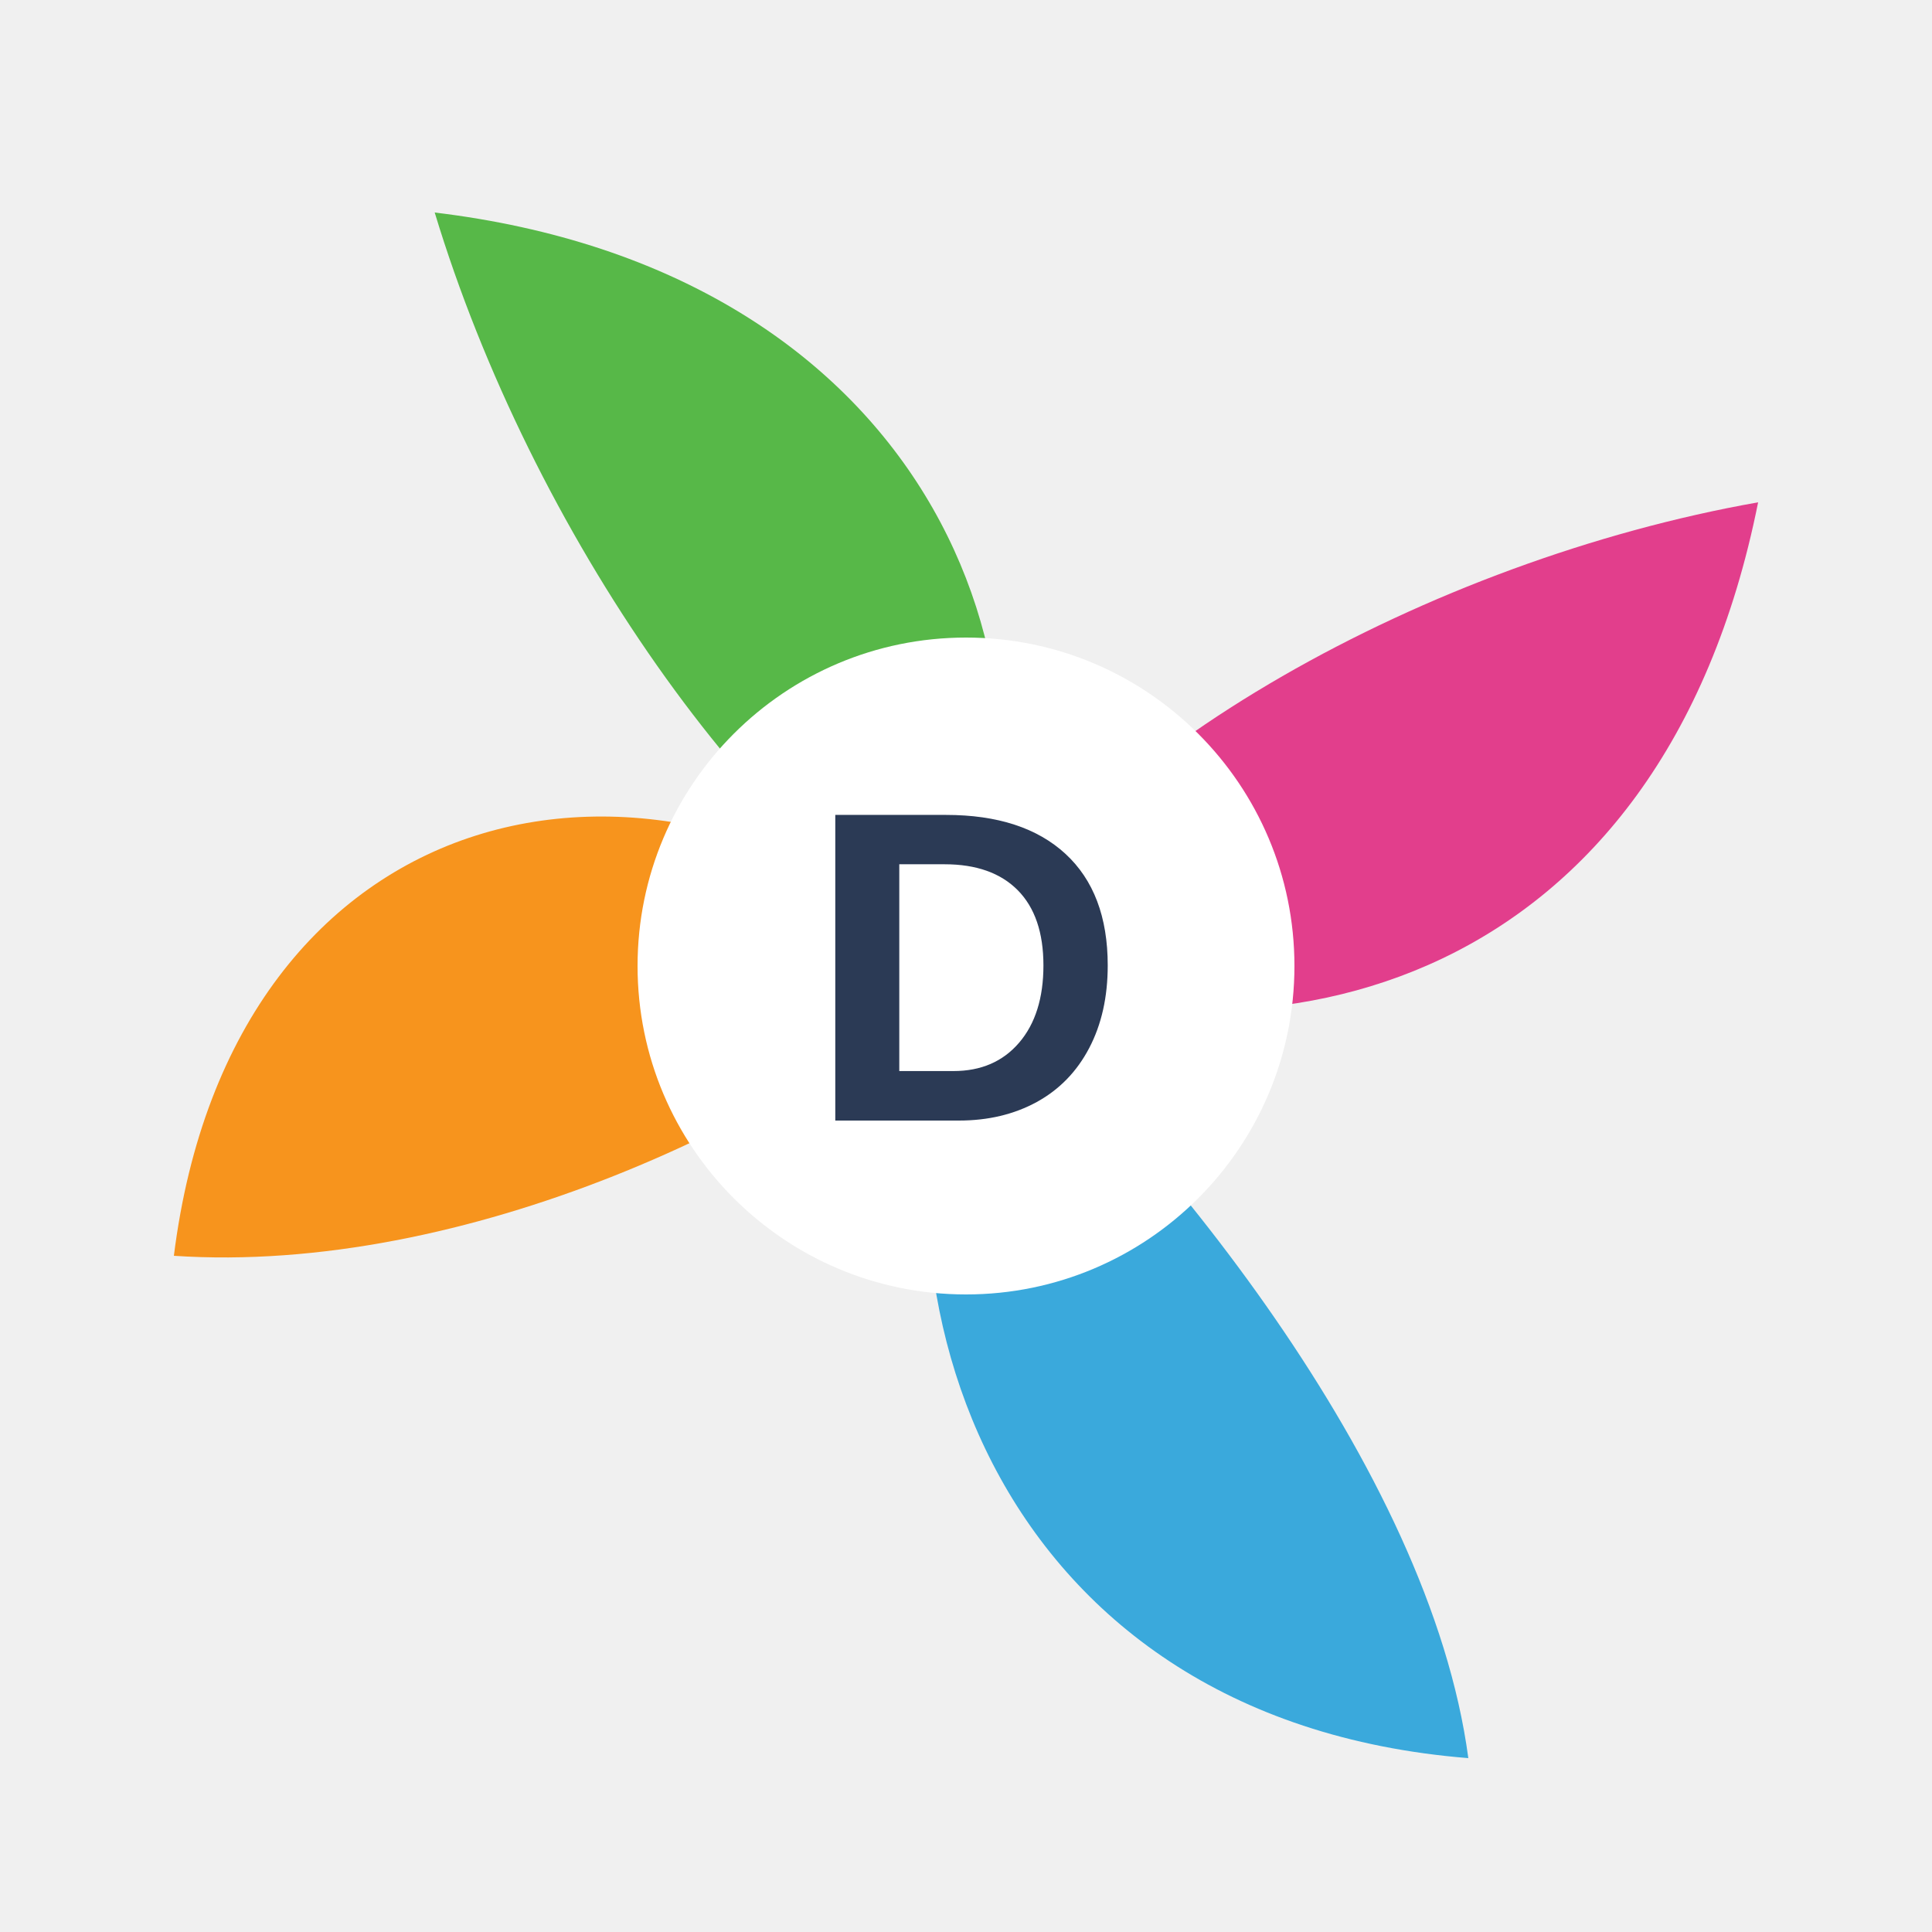
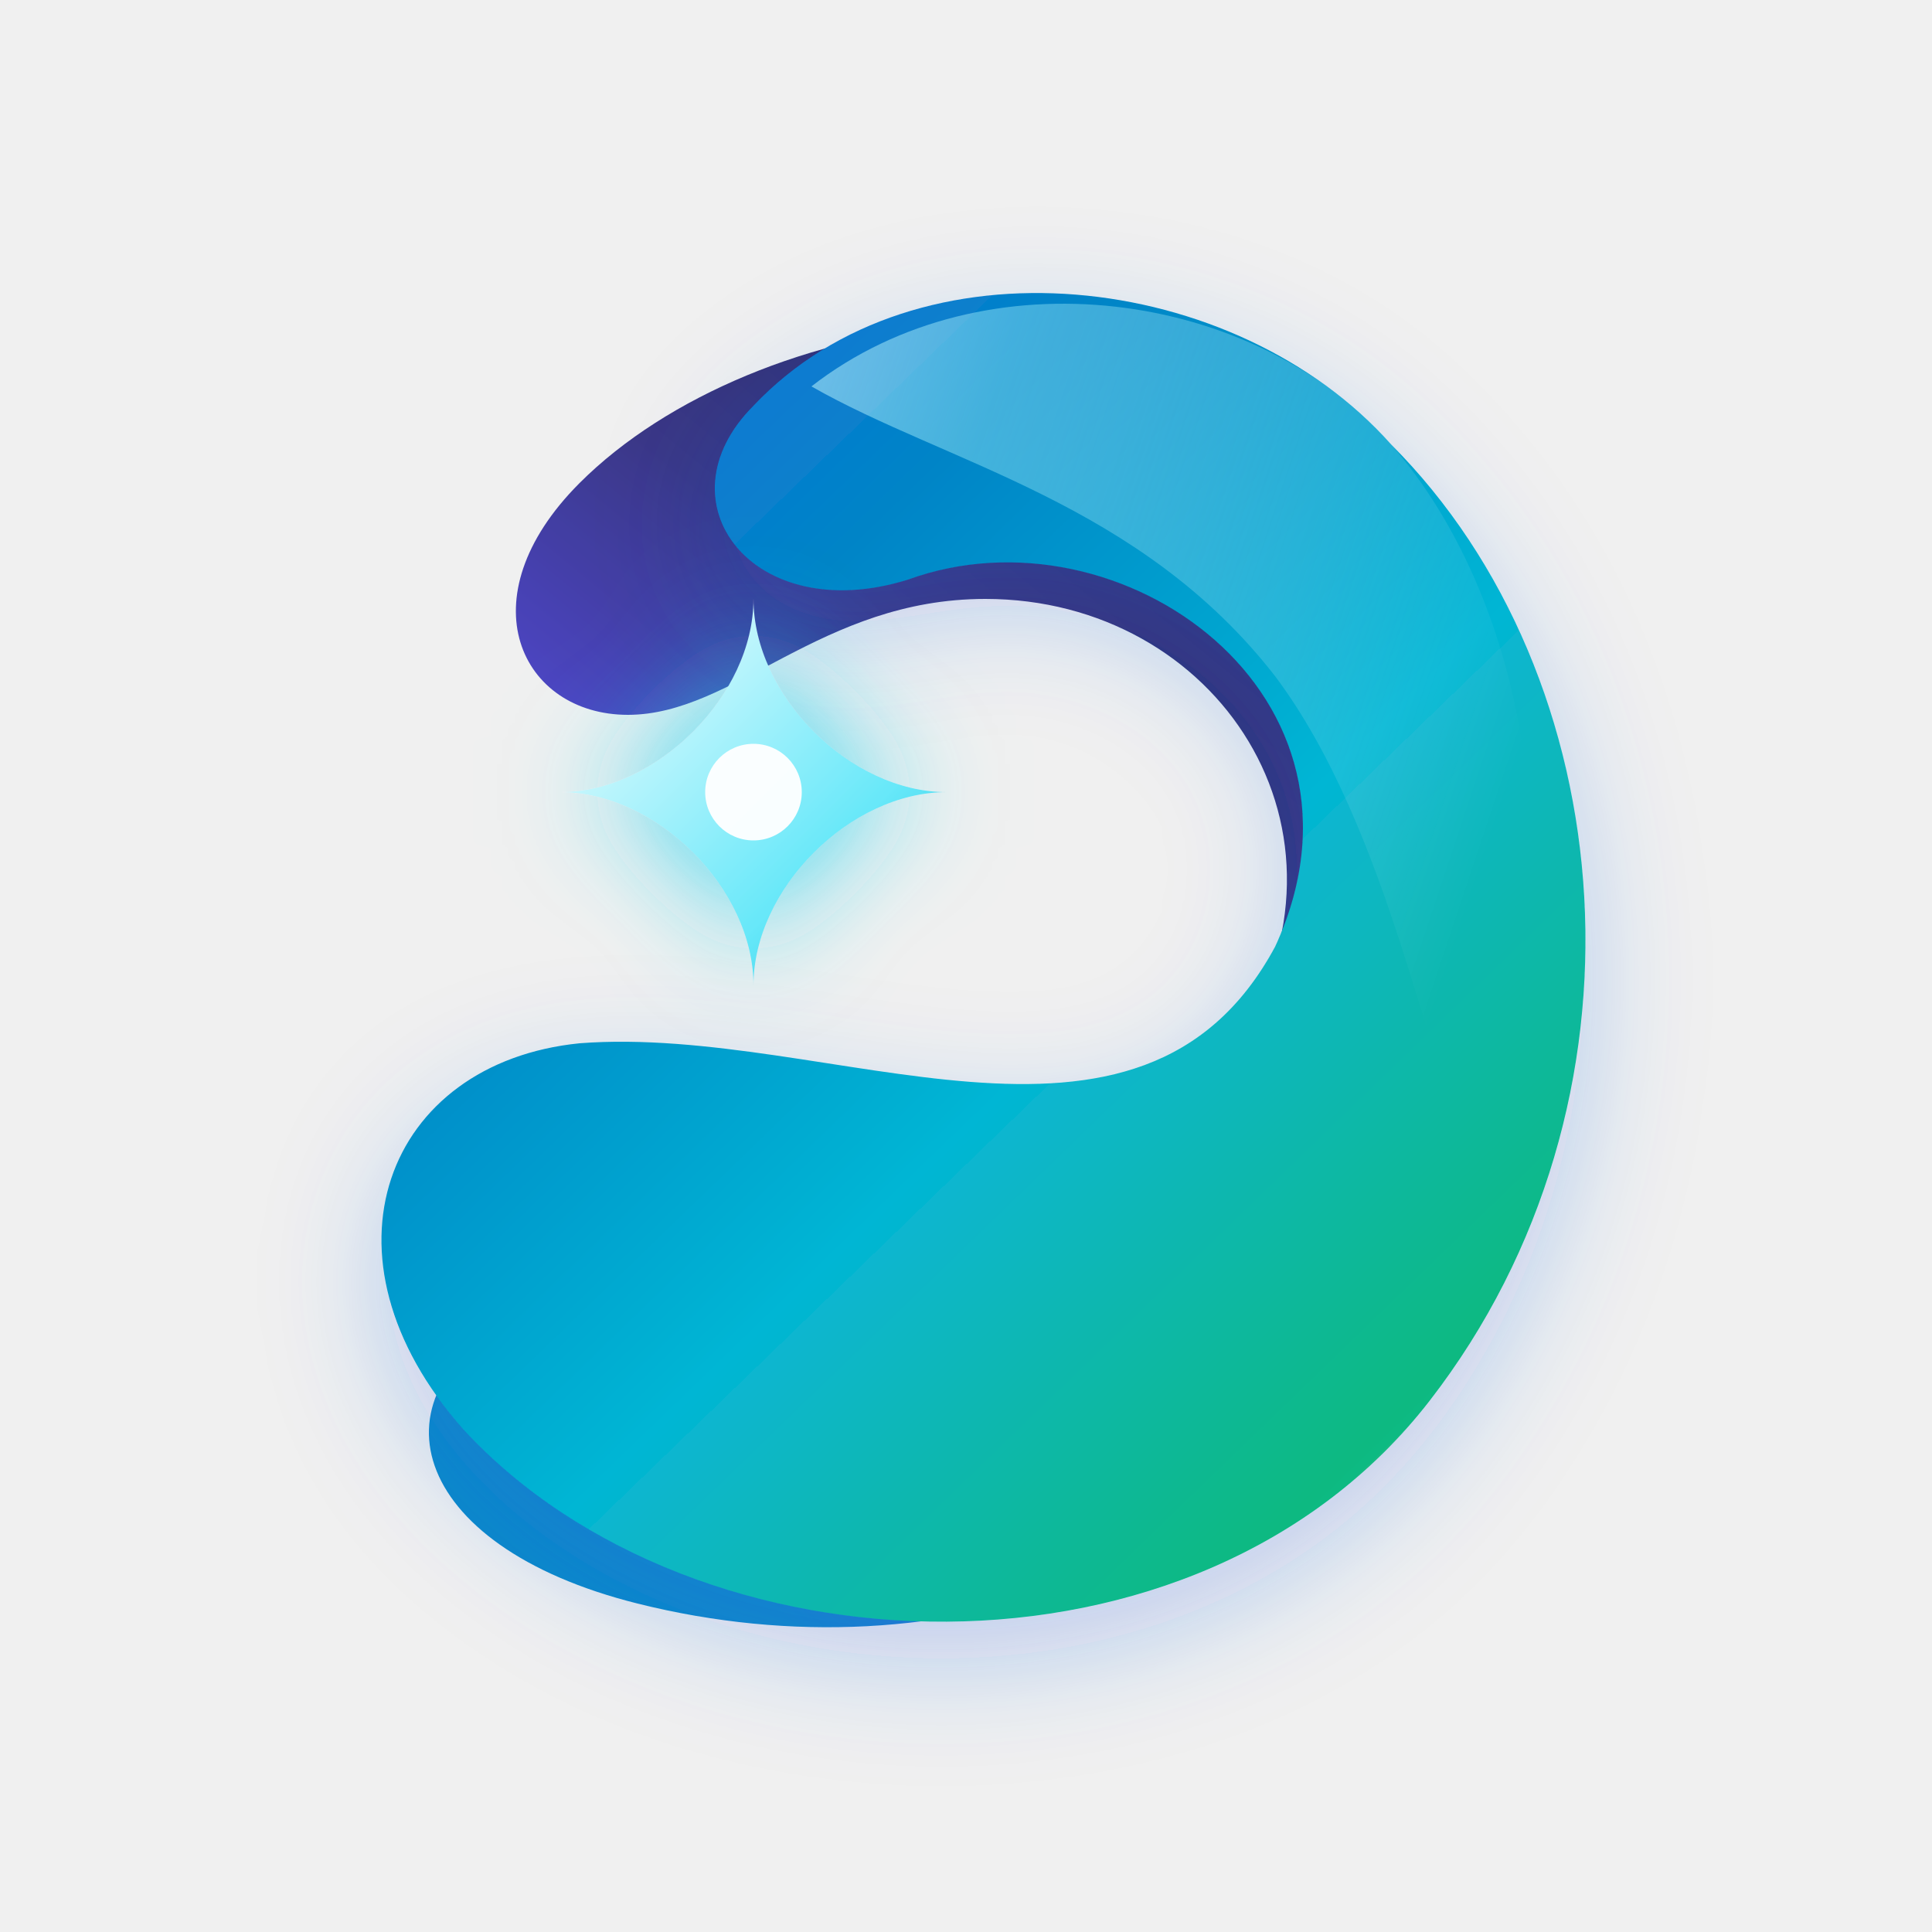
- <svg xmlns="http://www.w3.org/2000/svg" viewBox="0 0 200 200" role="img" aria-label="Dakhl logo">
-   <path d="M100,100 C78,88 55,55 45,22 C95,28 112,68 100,100 Z" fill="#57B848" />
-   <path d="M100,100 C112,78 148,58 182,52 C172,102 132,112 100,100 Z" fill="#E23E8C" />
-   <path d="M100,100 C120,118 148,152 152,182 C102,178 88,132 100,100 Z" fill="#3AA9DC" />
-   <path d="M100,100 C82,116 48,132 18,130 C24,82 68,72 100,100 Z" fill="#F7941D" />
-   <circle cx="100" cy="100" r="34" fill="#ffffff" />
-   <text x="100" y="116" font-family="Arial, Helvetica, sans-serif" font-size="46" font-weight="700" text-anchor="middle" fill="#2B3A55">D</text>
+ <svg xmlns="http://www.w3.org/2000/svg" viewBox="0 0 200 200" fill="none" role="img" aria-label="لوگوی رسمی سامانه دخل (Dakhl) - Google Flow Helix">
+   <defs>
+     <filter id="gf-shadow" x="-20%" y="-20%" width="150%" height="150%" filterUnits="userSpaceOnUse">
+       <feDropShadow dx="0" dy="10" stdDeviation="14" flood-color="#06B6D4" flood-opacity="0.32" />
+       <feDropShadow dx="0" dy="4" stdDeviation="6" flood-color="#2563EB" flood-opacity="0.25" />
+     </filter>
+     <filter id="spark-glow" x="-30%" y="-30%" width="160%" height="160%" filterUnits="userSpaceOnUse">
+       <feDropShadow dx="0" dy="0" stdDeviation="6" flood-color="#22D3EE" flood-opacity="0.8" />
+     </filter>
+     <linearGradient id="gf-main" x1="30" y1="25" x2="175" y2="175" gradientUnits="userSpaceOnUse">
+       <stop offset="0%" stop-color="#2563EB" />
+       <stop offset="30%" stop-color="#0284C7" />
+       <stop offset="55%" stop-color="#06B6D4" />
+       <stop offset="80%" stop-color="#10B981" />
+       <stop offset="100%" stop-color="#34D399" />
+     </linearGradient>
+     <linearGradient id="gf-inner" x1="150" y1="40" x2="60" y2="150" gradientUnits="userSpaceOnUse">
+       <stop offset="0%" stop-color="#1E1B4B" />
+       <stop offset="40%" stop-color="#312E81" />
+       <stop offset="70%" stop-color="#4F46E5" />
+       <stop offset="100%" stop-color="#0284C7" />
+     </linearGradient>
+     <linearGradient id="gf-highlight" x1="40" y1="30" x2="160" y2="70" gradientUnits="userSpaceOnUse">
+       <stop offset="0%" stop-color="#FFFFFF" stop-opacity="0.85" />
+       <stop offset="50%" stop-color="#A5F3FC" stop-opacity="0.4" />
+       <stop offset="100%" stop-color="#FFFFFF" stop-opacity="0" />
+     </linearGradient>
+     <linearGradient id="gf-spark" x1="60" y1="60" x2="105" y2="105" gradientUnits="userSpaceOnUse">
+       <stop offset="0%" stop-color="#FFFFFF" />
+       <stop offset="60%" stop-color="#67E8F9" />
+       <stop offset="100%" stop-color="#06B6D4" />
+     </linearGradient>
+   </defs>
+   <path d="M142 48 C158 68 162 105 145 136 C130 162 98 174 66 166 C42 160 38 144 54 136 C74 126 112 134 128 108 C142 86 126 62 102 62 C85 62 76 74 65 74 C54 74 48 62 60 50 C78 32 120 25 142 48 Z" fill="url(#gf-inner)" opacity="0.95" />
+   <path d="M144 46 C168 70 172 114 148 145 C124 176 72 174 48 148 C32 130 40 110 60 108 C86 106 118 124 132 98 C144 72 116 52 94 60 C78 65 68 52 78 42 C95 24 128 28 144 46 Z" fill="url(#gf-main)" filter="url(#gf-shadow)" />
+   <path d="M84 40 C102 26 130 30 144 46 C158 62 164 92 152 118 C148 112 144 86 132 70 C118 52 98 48 84 40 Z" fill="url(#gf-highlight)" />
+   <path d="M78 62 C78 72 68 82 58 82 C68 82 78 92 78 102 C78 92 88 82 98 82 C88 82 78 72 78 62 Z" fill="url(#gf-spark)" filter="url(#spark-glow)" />
+   <circle cx="78" cy="82" r="5" fill="#FFFFFF" opacity="0.95" />
</svg>
